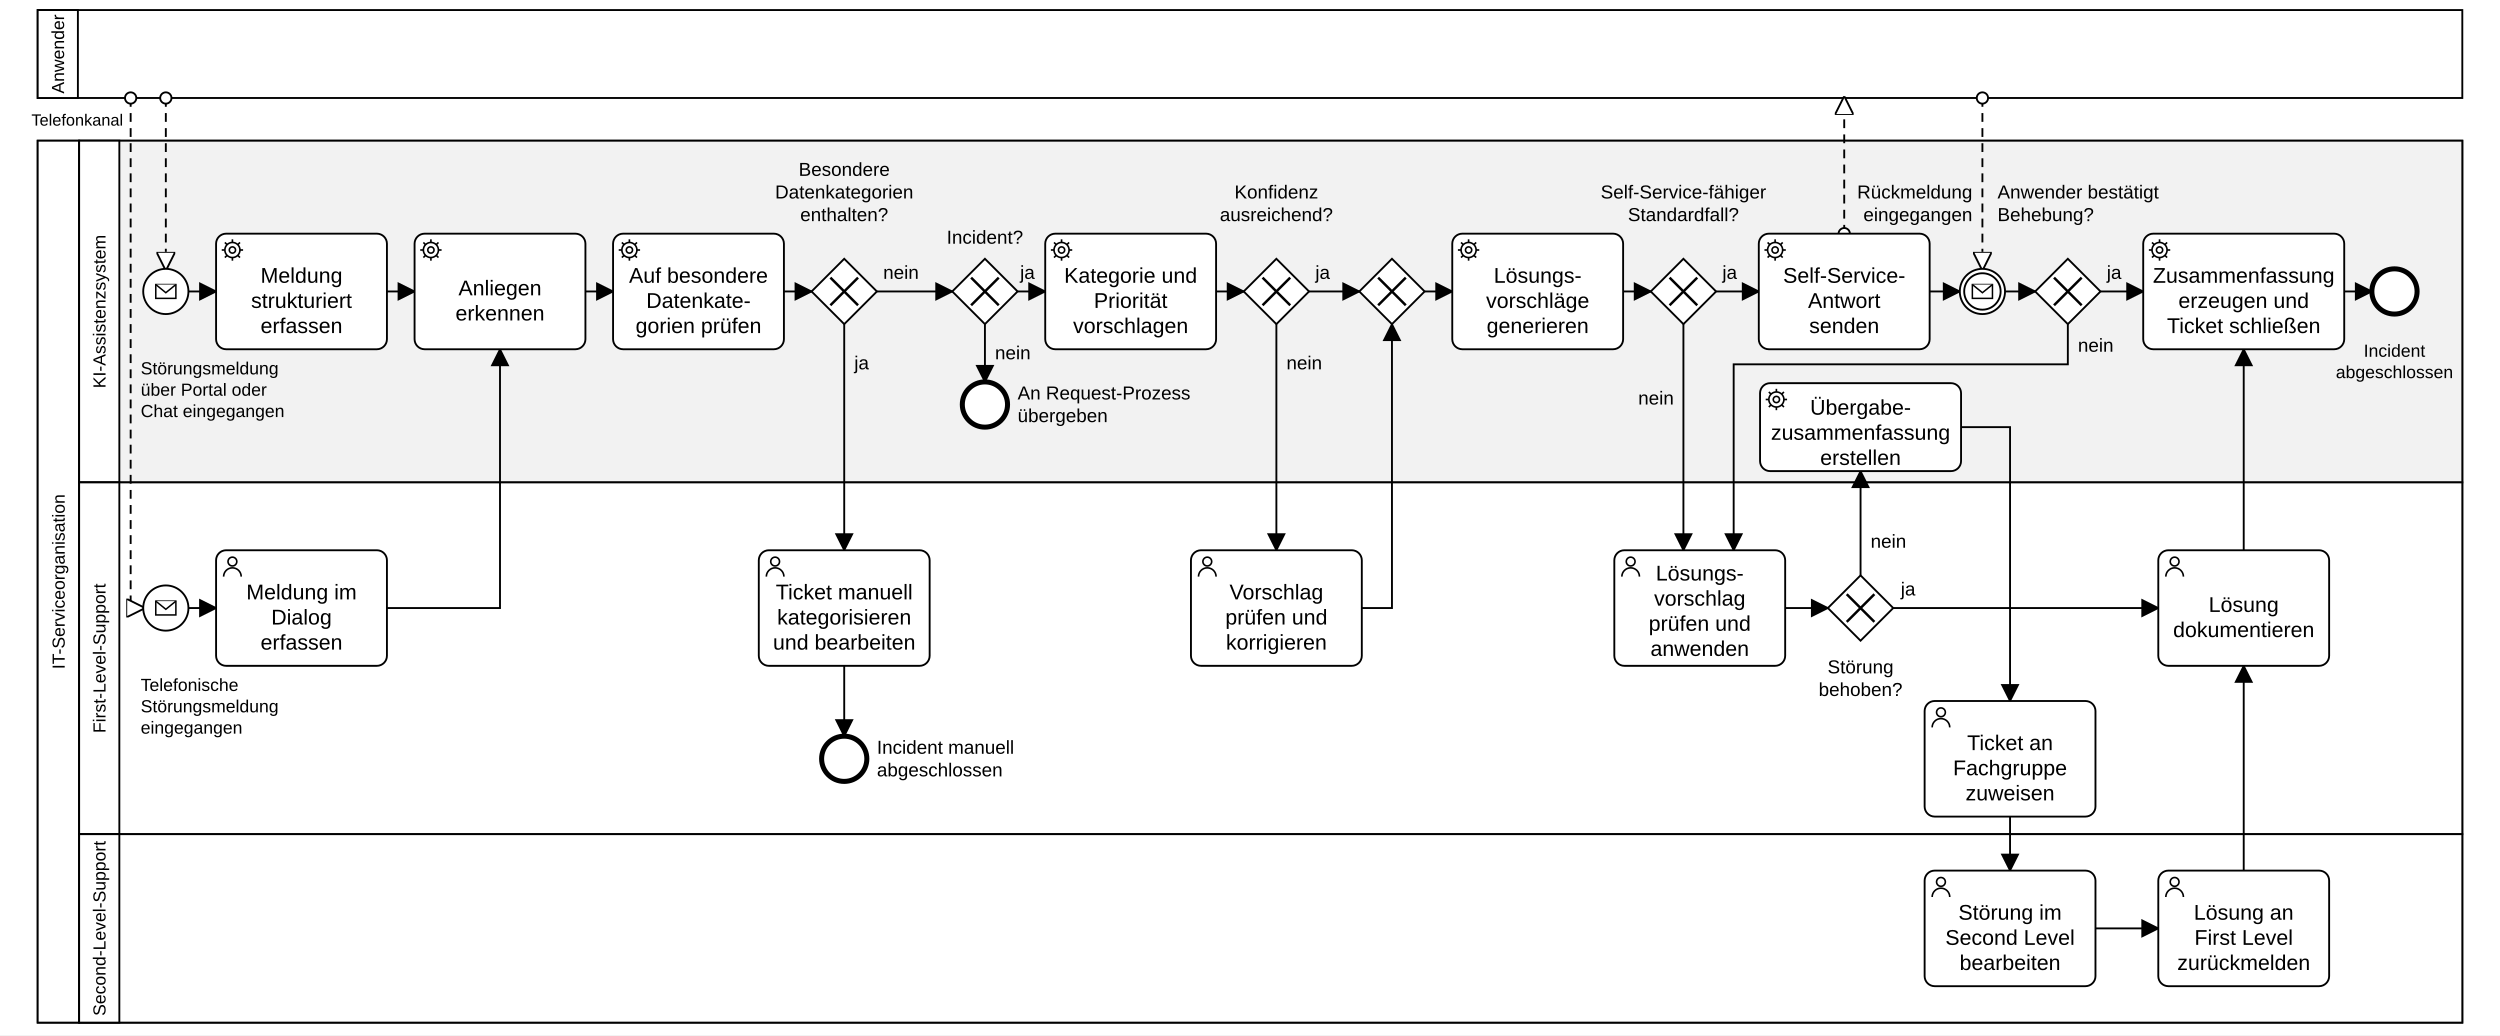
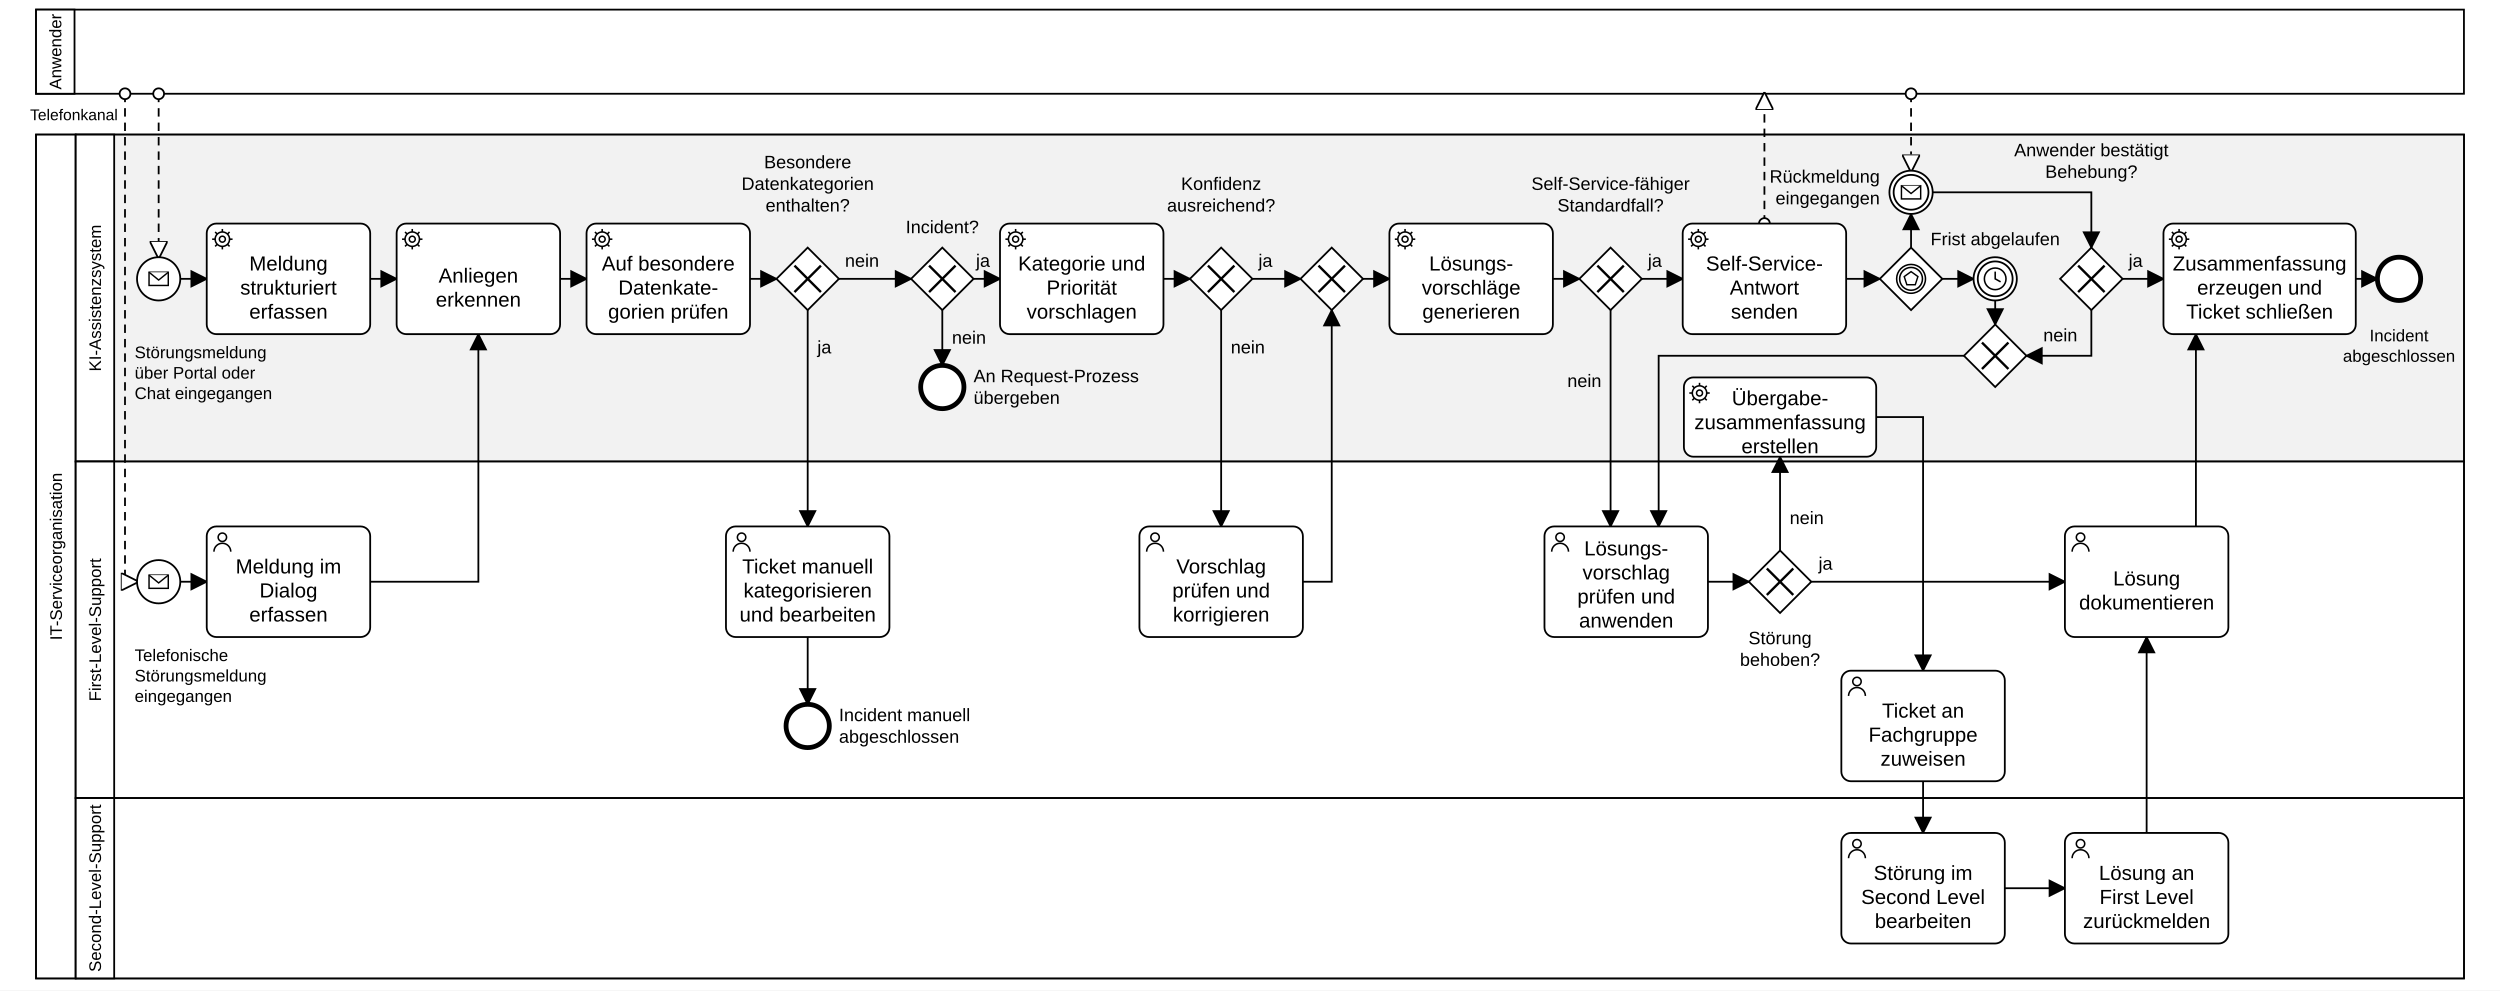
- <svg xmlns="http://www.w3.org/2000/svg" width="1990" height="824" viewBox="0 0 1990 824" font-family="Arial, Helvetica, sans-serif" font-size="14">
-   <rect width="1990" height="824" fill="white" />
+ <svg xmlns="http://www.w3.org/2000/svg" width="2080" height="824" viewBox="0 0 2080 824" font-family="Arial, Helvetica, sans-serif" font-size="14">
+   <rect width="2080" height="824" fill="white" />
  <defs>
    <marker id="arr" markerWidth="10" markerHeight="10" refX="9" refY="5" orient="auto">
      <path d="M0,0 L10,5 L0,10 z" fill="#000" />
    </marker>
    <marker id="arro" markerWidth="10" markerHeight="10" refX="9" refY="5" orient="auto">
      <path d="M0,0 L10,5 L0,10 z" fill="white" stroke="#000" />
    </marker>
    <marker id="dot" markerWidth="8" markerHeight="8" refX="4" refY="4" orient="auto">
      <circle cx="4" cy="4" r="3" fill="white" stroke="#000" />
    </marker>
  </defs>
-   <rect x="30" y="8" width="1930" height="70" fill="white" stroke="#000" stroke-width="1.5" />
+   <rect x="30" y="8" width="2020" height="70" fill="white" stroke="#000" stroke-width="1.5" />
  <rect x="30" y="8" width="32" height="70" fill="white" stroke="#000" stroke-width="1.5" />
  <text x="46.0" y="48.0" text-anchor="middle" font-size="14" transform="rotate(-90 46.0 43.0)">Anwender</text>
-   <rect x="30" y="112" width="1930" height="702" fill="white" stroke="#000" stroke-width="1.5" />
+   <rect x="30" y="112" width="2020" height="702" fill="white" stroke="#000" stroke-width="1.5" />
  <rect x="30" y="112" width="33" height="702" fill="white" stroke="#000" stroke-width="1.5" />
  <text x="46.5" y="468.0" text-anchor="middle" font-size="14" transform="rotate(-90 46.5 463.0)">IT-Serviceorganisation</text>
-   <rect x="63" y="112" width="1897" height="272" fill="#f2f2f2" stroke="#000" stroke-width="1.5" />
+   <rect x="63" y="112" width="1987" height="272" fill="#f2f2f2" stroke="#000" stroke-width="1.5" />
  <rect x="63" y="112" width="32" height="272" fill="white" stroke="#000" stroke-width="1.5" />
  <text x="79.0" y="253.0" text-anchor="middle" font-size="14" transform="rotate(-90 79.0 248.0)">KI-Assistenzsystem</text>
-   <rect x="63" y="384" width="1897" height="280" fill="white" stroke="#000" stroke-width="1.5" />
+   <rect x="63" y="384" width="1987" height="280" fill="white" stroke="#000" stroke-width="1.5" />
  <rect x="63" y="384" width="32" height="280" fill="white" stroke="#000" stroke-width="1.5" />
  <text x="79.0" y="529.0" text-anchor="middle" font-size="14" transform="rotate(-90 79.0 524.0)">First-Level-Support</text>
-   <rect x="63" y="664" width="1897" height="150" fill="white" stroke="#000" stroke-width="1.5" />
+   <rect x="63" y="664" width="1987" height="150" fill="white" stroke="#000" stroke-width="1.5" />
  <rect x="63" y="664" width="32" height="150" fill="white" stroke="#000" stroke-width="1.5" />
  <text x="79.0" y="744.0" text-anchor="middle" font-size="14" transform="rotate(-90 79.0 739.0)">Second-Level-Support</text>
  <path d="M150,232 L172,232" fill="none" stroke="#000" stroke-width="1.5" marker-end="url(#arr)" />
  <path d="M308,232 L330,232" fill="none" stroke="#000" stroke-width="1.5" marker-end="url(#arr)" />
  <path d="M466,232 L488,232" fill="none" stroke="#000" stroke-width="1.5" marker-end="url(#arr)" />
  <path d="M624,232 L646,232" fill="none" stroke="#000" stroke-width="1.5" marker-end="url(#arr)" />
  <path d="M698,232 L758,232" fill="none" stroke="#000" stroke-width="1.5" marker-end="url(#arr)" />
  <path d="M672,258 L672,438.0" fill="none" stroke="#000" stroke-width="1.5" marker-end="url(#arr)" />
  <path d="M810,232 L832,232" fill="none" stroke="#000" stroke-width="1.5" marker-end="url(#arr)" />
  <path d="M784,258 L784,304" fill="none" stroke="#000" stroke-width="1.5" marker-end="url(#arr)" />
  <path d="M968,232 L990,232" fill="none" stroke="#000" stroke-width="1.5" marker-end="url(#arr)" />
  <path d="M1042,232 L1082,232" fill="none" stroke="#000" stroke-width="1.5" marker-end="url(#arr)" />
  <path d="M1016,258 L1016,438.0" fill="none" stroke="#000" stroke-width="1.5" marker-end="url(#arr)" />
  <path d="M1084,484 L1108,484 L1108,258" fill="none" stroke="#000" stroke-width="1.5" marker-end="url(#arr)" />
  <path d="M1134,232 L1156,232" fill="none" stroke="#000" stroke-width="1.5" marker-end="url(#arr)" />
  <path d="M1292,232 L1314,232" fill="none" stroke="#000" stroke-width="1.5" marker-end="url(#arr)" />
  <path d="M1366,232 L1400,232" fill="none" stroke="#000" stroke-width="1.5" marker-end="url(#arr)" />
  <path d="M1340,258 L1340,438.0" fill="none" stroke="#000" stroke-width="1.5" marker-end="url(#arr)" />
-   <path d="M1536,232 L1560,232" fill="none" stroke="#000" stroke-width="1.5" marker-end="url(#arr)" />
-   <path d="M1596,232 L1620,232" fill="none" stroke="#000" stroke-width="1.5" marker-end="url(#arr)" />
-   <path d="M1672,232 L1706,232" fill="none" stroke="#000" stroke-width="1.5" marker-end="url(#arr)" />
-   <path d="M1646,258 L1646,290 L1380,290 L1380,438.0" fill="none" stroke="#000" stroke-width="1.5" marker-end="url(#arr)" />
-   <path d="M1866,232 L1888,232" fill="none" stroke="#000" stroke-width="1.5" marker-end="url(#arr)" />
+   <path d="M1536,232 L1564,232" fill="none" stroke="#000" stroke-width="1.5" marker-end="url(#arr)" />
+   <path d="M1590,206 L1590,178" fill="none" stroke="#000" stroke-width="1.5" marker-end="url(#arr)" />
+   <path d="M1608,160 L1740,160 L1740,206" fill="none" stroke="#000" stroke-width="1.5" marker-end="url(#arr)" />
+   <path d="M1616,232 L1642,232" fill="none" stroke="#000" stroke-width="1.5" marker-end="url(#arr)" />
+   <path d="M1660,250 L1660,270" fill="none" stroke="#000" stroke-width="1.5" marker-end="url(#arr)" />
+   <path d="M1766,232 L1800,232" fill="none" stroke="#000" stroke-width="1.5" marker-end="url(#arr)" />
+   <path d="M1740,258 L1740,296 L1686,296" fill="none" stroke="#000" stroke-width="1.5" marker-end="url(#arr)" />
+   <path d="M1634,296 L1380,296 L1380,438.0" fill="none" stroke="#000" stroke-width="1.5" marker-end="url(#arr)" />
+   <path d="M1960,232 L1978,232" fill="none" stroke="#000" stroke-width="1.5" marker-end="url(#arr)" />
  <path d="M1421,484 L1455,484" fill="none" stroke="#000" stroke-width="1.5" marker-end="url(#arr)" />
  <path d="M1507,484 L1718,484" fill="none" stroke="#000" stroke-width="1.5" marker-end="url(#arr)" />
-   <path d="M1481,458 L1481,375" fill="none" stroke="#000" stroke-width="1.5" marker-end="url(#arr)" />
-   <path d="M1561,340 L1600,340 L1600,558.0" fill="none" stroke="#000" stroke-width="1.5" marker-end="url(#arr)" />
+   <path d="M1481,458 L1481,380" fill="none" stroke="#000" stroke-width="1.5" marker-end="url(#arr)" />
+   <path d="M1561,347 L1600,347 L1600,558.0" fill="none" stroke="#000" stroke-width="1.5" marker-end="url(#arr)" />
  <path d="M1600,650.0 L1600,693.0" fill="none" stroke="#000" stroke-width="1.5" marker-end="url(#arr)" />
  <path d="M1668,739 L1718,739" fill="none" stroke="#000" stroke-width="1.5" marker-end="url(#arr)" />
  <path d="M1786,693.0 L1786,530.0" fill="none" stroke="#000" stroke-width="1.5" marker-end="url(#arr)" />
-   <path d="M1786,438.0 L1786,278.0" fill="none" stroke="#000" stroke-width="1.5" marker-end="url(#arr)" />
+   <path d="M1827,438.0 L1827,278.0" fill="none" stroke="#000" stroke-width="1.5" marker-end="url(#arr)" />
  <path d="M150,484 L172,484" fill="none" stroke="#000" stroke-width="1.5" marker-end="url(#arr)" />
  <path d="M308,484 L398,484 L398,278.0" fill="none" stroke="#000" stroke-width="1.5" marker-end="url(#arr)" />
  <path d="M672,530.0 L672,586" fill="none" stroke="#000" stroke-width="1.5" marker-end="url(#arr)" />
  <path d="M132,78 L132,214" fill="none" stroke="#000" stroke-width="1.5" stroke-dasharray="7,5" marker-end="url(#arro)" marker-start="url(#dot)" />
  <path d="M104,78 L104,484 L114,484" fill="none" stroke="#000" stroke-width="1.5" stroke-dasharray="7,5" marker-end="url(#arro)" marker-start="url(#dot)" />
  <path d="M1468,186.0 L1468,78" fill="none" stroke="#000" stroke-width="1.5" stroke-dasharray="7,5" marker-end="url(#arro)" marker-start="url(#dot)" />
-   <path d="M1578,78 L1578,214" fill="none" stroke="#000" stroke-width="1.5" stroke-dasharray="7,5" marker-end="url(#arro)" marker-start="url(#dot)" />
+   <path d="M1590,78 L1590,142" fill="none" stroke="#000" stroke-width="1.5" stroke-dasharray="7,5" marker-end="url(#arro)" marker-start="url(#dot)" />
  <circle cx="132" cy="232" r="18" fill="white" stroke="#000" stroke-width="1.5" />
  <g transform="translate(132,232)" stroke="#000" stroke-width="1.2" fill="white">
    <rect x="-8" y="-5.5" width="16" height="11" />
    <path d="M-8,-5.5 L0,1 L8,-5.5" />
  </g>
  <rect x="172.0" y="186.0" width="136" height="92" rx="8" fill="white" stroke="#000" stroke-width="1.5" />
  <g transform="translate(185.0,199.0)" stroke="#000" stroke-width="1.3" fill="white">
    <circle r="6" />
    <circle r="2.5" />
    <line x1="6" y1="0" x2="8.5" y2="0" />
    <line x1="4.24" y1="4.24" x2="6.01" y2="6.01" />
    <line x1="0" y1="6" x2="0" y2="8.5" />
    <line x1="-4.24" y1="4.24" x2="-6.01" y2="6.01" />
    <line x1="-6" y1="0" x2="-8.5" y2="0" />
    <line x1="-4.24" y1="-4.24" x2="-6.01" y2="-6.01" />
    <line x1="0" y1="-6" x2="0" y2="-8.5" />
    <line x1="4.24" y1="-4.24" x2="6.01" y2="-6.01" />
  </g>
  <text x="240" y="225.1" text-anchor="middle" font-size="17">Meldung</text>
  <text x="240" y="245.1" text-anchor="middle" font-size="17">strukturiert</text>
  <text x="240" y="265.1" text-anchor="middle" font-size="17">erfassen</text>
  <rect x="330.0" y="186.0" width="136" height="92" rx="8" fill="white" stroke="#000" stroke-width="1.5" />
  <g transform="translate(343.0,199.0)" stroke="#000" stroke-width="1.3" fill="white">
    <circle r="6" />
    <circle r="2.5" />
    <line x1="6" y1="0" x2="8.5" y2="0" />
    <line x1="4.24" y1="4.24" x2="6.01" y2="6.01" />
    <line x1="0" y1="6" x2="0" y2="8.5" />
    <line x1="-4.24" y1="4.24" x2="-6.01" y2="6.01" />
    <line x1="-6" y1="0" x2="-8.5" y2="0" />
    <line x1="-4.24" y1="-4.24" x2="-6.01" y2="-6.01" />
    <line x1="0" y1="-6" x2="0" y2="-8.5" />
    <line x1="4.24" y1="-4.24" x2="6.01" y2="-6.01" />
  </g>
  <text x="398" y="235.1" text-anchor="middle" font-size="17">Anliegen</text>
  <text x="398" y="255.1" text-anchor="middle" font-size="17">erkennen</text>
  <rect x="488.0" y="186.0" width="136" height="92" rx="8" fill="white" stroke="#000" stroke-width="1.5" />
  <g transform="translate(501.0,199.0)" stroke="#000" stroke-width="1.3" fill="white">
    <circle r="6" />
    <circle r="2.5" />
    <line x1="6" y1="0" x2="8.5" y2="0" />
    <line x1="4.24" y1="4.24" x2="6.01" y2="6.01" />
    <line x1="0" y1="6" x2="0" y2="8.5" />
    <line x1="-4.24" y1="4.24" x2="-6.01" y2="6.01" />
    <line x1="-6" y1="0" x2="-8.5" y2="0" />
    <line x1="-4.24" y1="-4.24" x2="-6.01" y2="-6.01" />
    <line x1="0" y1="-6" x2="0" y2="-8.5" />
    <line x1="4.24" y1="-4.24" x2="6.01" y2="-6.01" />
  </g>
  <text x="556" y="225.1" text-anchor="middle" font-size="17">Auf besondere</text>
  <text x="556" y="245.1" text-anchor="middle" font-size="17">Datenkate-</text>
  <text x="556" y="265.1" text-anchor="middle" font-size="17">gorien prüfen</text>
  <polygon points="672,206 698,232 672,258 646,232" fill="white" stroke="#000" stroke-width="1.5" />
  <path d="M661,221 L683,243 M683,221 L661,243" stroke="#000" stroke-width="2" />
  <polygon points="784,206 810,232 784,258 758,232" fill="white" stroke="#000" stroke-width="1.5" />
  <path d="M773,221 L795,243 M795,221 L773,243" stroke="#000" stroke-width="2" />
  <circle cx="784" cy="322" r="18" fill="white" stroke="#000" stroke-width="4" />
  <rect x="832.0" y="186.0" width="136" height="92" rx="8" fill="white" stroke="#000" stroke-width="1.5" />
  <g transform="translate(845.0,199.0)" stroke="#000" stroke-width="1.3" fill="white">
    <circle r="6" />
    <circle r="2.5" />
    <line x1="6" y1="0" x2="8.5" y2="0" />
    <line x1="4.24" y1="4.24" x2="6.01" y2="6.01" />
    <line x1="0" y1="6" x2="0" y2="8.5" />
    <line x1="-4.24" y1="4.24" x2="-6.01" y2="6.01" />
    <line x1="-6" y1="0" x2="-8.5" y2="0" />
    <line x1="-4.24" y1="-4.24" x2="-6.01" y2="-6.01" />
    <line x1="0" y1="-6" x2="0" y2="-8.5" />
    <line x1="4.24" y1="-4.24" x2="6.01" y2="-6.01" />
  </g>
  <text x="900" y="225.1" text-anchor="middle" font-size="17">Kategorie und</text>
  <text x="900" y="245.1" text-anchor="middle" font-size="17">Priorität</text>
  <text x="900" y="265.1" text-anchor="middle" font-size="17">vorschlagen</text>
  <polygon points="1016,206 1042,232 1016,258 990,232" fill="white" stroke="#000" stroke-width="1.5" />
  <path d="M1005,221 L1027,243 M1027,221 L1005,243" stroke="#000" stroke-width="2" />
  <polygon points="1108,206 1134,232 1108,258 1082,232" fill="white" stroke="#000" stroke-width="1.5" />
  <path d="M1097,221 L1119,243 M1119,221 L1097,243" stroke="#000" stroke-width="2" />
  <rect x="1156.0" y="186.0" width="136" height="92" rx="8" fill="white" stroke="#000" stroke-width="1.5" />
  <g transform="translate(1169.0,199.0)" stroke="#000" stroke-width="1.3" fill="white">
    <circle r="6" />
    <circle r="2.5" />
    <line x1="6" y1="0" x2="8.5" y2="0" />
    <line x1="4.24" y1="4.24" x2="6.01" y2="6.01" />
    <line x1="0" y1="6" x2="0" y2="8.5" />
    <line x1="-4.24" y1="4.24" x2="-6.01" y2="6.01" />
    <line x1="-6" y1="0" x2="-8.5" y2="0" />
    <line x1="-4.24" y1="-4.24" x2="-6.01" y2="-6.01" />
    <line x1="0" y1="-6" x2="0" y2="-8.5" />
    <line x1="4.24" y1="-4.24" x2="6.01" y2="-6.01" />
  </g>
  <text x="1224" y="225.1" text-anchor="middle" font-size="17">Lösungs-</text>
  <text x="1224" y="245.1" text-anchor="middle" font-size="17">vorschläge</text>
  <text x="1224" y="265.1" text-anchor="middle" font-size="17">generieren</text>
  <polygon points="1340,206 1366,232 1340,258 1314,232" fill="white" stroke="#000" stroke-width="1.5" />
  <path d="M1329,221 L1351,243 M1351,221 L1329,243" stroke="#000" stroke-width="2" />
  <rect x="1400.0" y="186.0" width="136" height="92" rx="8" fill="white" stroke="#000" stroke-width="1.5" />
  <g transform="translate(1413.0,199.0)" stroke="#000" stroke-width="1.3" fill="white">
    <circle r="6" />
    <circle r="2.5" />
    <line x1="6" y1="0" x2="8.5" y2="0" />
    <line x1="4.24" y1="4.24" x2="6.01" y2="6.01" />
    <line x1="0" y1="6" x2="0" y2="8.5" />
    <line x1="-4.24" y1="4.24" x2="-6.01" y2="6.01" />
    <line x1="-6" y1="0" x2="-8.5" y2="0" />
    <line x1="-4.24" y1="-4.24" x2="-6.01" y2="-6.01" />
    <line x1="0" y1="-6" x2="0" y2="-8.5" />
    <line x1="4.24" y1="-4.24" x2="6.01" y2="-6.01" />
  </g>
  <text x="1468" y="225.1" text-anchor="middle" font-size="17">Self-Service-</text>
  <text x="1468" y="245.1" text-anchor="middle" font-size="17">Antwort</text>
  <text x="1468" y="265.1" text-anchor="middle" font-size="17">senden</text>
-   <circle cx="1578" cy="232" r="18" fill="white" stroke="#000" stroke-width="1.5" />
-   <circle cx="1578" cy="232" r="14.5" fill="white" stroke="#000" stroke-width="1.5" />
-   <g transform="translate(1578,232)" stroke="#000" stroke-width="1.2" fill="white">
+   <polygon points="1590,206 1616,232 1590,258 1564,232" fill="white" stroke="#000" stroke-width="1.5" />
+   <circle cx="1590" cy="232" r="12" fill="white" stroke="#000" stroke-width="1.3" />
+   <circle cx="1590" cy="232" r="9.5" fill="white" stroke="#000" stroke-width="1.3" />
+   <polygon points="1590.0,226.0 1595.7,230.1 1593.5,236.9 1586.5,236.9 1584.3,230.1" fill="white" stroke="#000" stroke-width="1.2" />
+   <circle cx="1590" cy="160" r="18" fill="white" stroke="#000" stroke-width="1.5" />
+   <circle cx="1590" cy="160" r="14.5" fill="white" stroke="#000" stroke-width="1.5" />
+   <g transform="translate(1590,160)" stroke="#000" stroke-width="1.2" fill="white">
    <rect x="-8" y="-5.5" width="16" height="11" />
    <path d="M-8,-5.5 L0,1 L8,-5.5" />
  </g>
-   <polygon points="1646,206 1672,232 1646,258 1620,232" fill="white" stroke="#000" stroke-width="1.5" />
-   <path d="M1635,221 L1657,243 M1657,221 L1635,243" stroke="#000" stroke-width="2" />
-   <rect x="1706.0" y="186.0" width="160" height="92" rx="8" fill="white" stroke="#000" stroke-width="1.5" />
-   <g transform="translate(1719.0,199.0)" stroke="#000" stroke-width="1.3" fill="white">
-     <circle r="6" />
-     <circle r="2.5" />
-     <line x1="6" y1="0" x2="8.5" y2="0" />
-     <line x1="4.24" y1="4.24" x2="6.01" y2="6.01" />
-     <line x1="0" y1="6" x2="0" y2="8.5" />
-     <line x1="-4.24" y1="4.24" x2="-6.01" y2="6.01" />
-     <line x1="-6" y1="0" x2="-8.5" y2="0" />
-     <line x1="-4.24" y1="-4.24" x2="-6.01" y2="-6.01" />
-     <line x1="0" y1="-6" x2="0" y2="-8.5" />
-     <line x1="4.24" y1="-4.24" x2="6.01" y2="-6.01" />
-   </g>
-   <text x="1786" y="225.1" text-anchor="middle" font-size="17">Zusammenfassung</text>
-   <text x="1786" y="245.1" text-anchor="middle" font-size="17">erzeugen und</text>
-   <text x="1786" y="265.1" text-anchor="middle" font-size="17">Ticket schließen</text>
-   <circle cx="1906" cy="232" r="18" fill="white" stroke="#000" stroke-width="4" />
-   <rect x="1401.0" y="305.0" width="160" height="70" rx="8" fill="white" stroke="#000" stroke-width="1.5" />
-   <g transform="translate(1414.0,318.0)" stroke="#000" stroke-width="1.3" fill="white">
-     <circle r="6" />
-     <circle r="2.5" />
-     <line x1="6" y1="0" x2="8.5" y2="0" />
-     <line x1="4.24" y1="4.24" x2="6.01" y2="6.01" />
-     <line x1="0" y1="6" x2="0" y2="8.5" />
-     <line x1="-4.24" y1="4.24" x2="-6.01" y2="6.01" />
-     <line x1="-6" y1="0" x2="-8.5" y2="0" />
-     <line x1="-4.24" y1="-4.24" x2="-6.01" y2="-6.01" />
-     <line x1="0" y1="-6" x2="0" y2="-8.5" />
-     <line x1="4.24" y1="-4.24" x2="6.01" y2="-6.01" />
-   </g>
-   <text x="1481" y="330.1" text-anchor="middle" font-size="17">Übergabe-</text>
-   <text x="1481" y="350.1" text-anchor="middle" font-size="17">zusammenfassung</text>
-   <text x="1481" y="370.1" text-anchor="middle" font-size="17">erstellen</text>
+   <circle cx="1660" cy="232" r="18" fill="white" stroke="#000" stroke-width="1.5" />
+   <circle cx="1660" cy="232" r="14.5" fill="white" stroke="#000" stroke-width="1.5" />
+   <circle cx="1660" cy="232" r="9" fill="white" stroke="#000" stroke-width="1.3" />
+   <path d="M1660,226 L1660,232 L1664.5,234.5" fill="none" stroke="#000" stroke-width="1.3" />
+   <polygon points="1660,270 1686,296 1660,322 1634,296" fill="white" stroke="#000" stroke-width="1.5" />
+   <path d="M1649,285 L1671,307 M1671,285 L1649,307" stroke="#000" stroke-width="2" />
+   <polygon points="1740,206 1766,232 1740,258 1714,232" fill="white" stroke="#000" stroke-width="1.5" />
+   <path d="M1729,221 L1751,243 M1751,221 L1729,243" stroke="#000" stroke-width="2" />
+   <rect x="1800.0" y="186.0" width="160" height="92" rx="8" fill="white" stroke="#000" stroke-width="1.5" />
+   <g transform="translate(1813.0,199.0)" stroke="#000" stroke-width="1.3" fill="white">
+     <circle r="6" />
+     <circle r="2.5" />
+     <line x1="6" y1="0" x2="8.5" y2="0" />
+     <line x1="4.24" y1="4.24" x2="6.01" y2="6.01" />
+     <line x1="0" y1="6" x2="0" y2="8.5" />
+     <line x1="-4.24" y1="4.24" x2="-6.01" y2="6.01" />
+     <line x1="-6" y1="0" x2="-8.5" y2="0" />
+     <line x1="-4.24" y1="-4.24" x2="-6.01" y2="-6.01" />
+     <line x1="0" y1="-6" x2="0" y2="-8.5" />
+     <line x1="4.24" y1="-4.24" x2="6.01" y2="-6.01" />
+   </g>
+   <text x="1880" y="225.1" text-anchor="middle" font-size="17">Zusammenfassung</text>
+   <text x="1880" y="245.1" text-anchor="middle" font-size="17">erzeugen und</text>
+   <text x="1880" y="265.1" text-anchor="middle" font-size="17">Ticket schließen</text>
+   <circle cx="1996" cy="232" r="18" fill="white" stroke="#000" stroke-width="4" />
+   <rect x="1401.0" y="314.0" width="160" height="66" rx="8" fill="white" stroke="#000" stroke-width="1.5" />
+   <g transform="translate(1414.0,327.0)" stroke="#000" stroke-width="1.3" fill="white">
+     <circle r="6" />
+     <circle r="2.5" />
+     <line x1="6" y1="0" x2="8.5" y2="0" />
+     <line x1="4.24" y1="4.24" x2="6.01" y2="6.01" />
+     <line x1="0" y1="6" x2="0" y2="8.5" />
+     <line x1="-4.24" y1="4.24" x2="-6.01" y2="6.01" />
+     <line x1="-6" y1="0" x2="-8.5" y2="0" />
+     <line x1="-4.24" y1="-4.24" x2="-6.01" y2="-6.01" />
+     <line x1="0" y1="-6" x2="0" y2="-8.5" />
+     <line x1="4.24" y1="-4.24" x2="6.01" y2="-6.01" />
+   </g>
+   <text x="1481" y="337.1" text-anchor="middle" font-size="17">Übergabe-</text>
+   <text x="1481" y="357.1" text-anchor="middle" font-size="17">zusammenfassung</text>
+   <text x="1481" y="377.1" text-anchor="middle" font-size="17">erstellen</text>
  <circle cx="132" cy="484" r="18" fill="white" stroke="#000" stroke-width="1.5" />
  <g transform="translate(132,484)" stroke="#000" stroke-width="1.2" fill="white">
    <rect x="-8" y="-5.5" width="16" height="11" />
    <path d="M-8,-5.5 L0,1 L8,-5.5" />
  </g>
  <rect x="172.0" y="438.0" width="136" height="92" rx="8" fill="white" stroke="#000" stroke-width="1.5" />
  <g transform="translate(185.0,451.0)" stroke="#000" stroke-width="1.3" fill="white">
    <circle cy="-4" r="3.5" />
    <path d="M-7,8 a7,7 0 0 1 14,0" />
  </g>
  <text x="240" y="477.1" text-anchor="middle" font-size="17">Meldung im</text>
  <text x="240" y="497.1" text-anchor="middle" font-size="17">Dialog</text>
  <text x="240" y="517.1" text-anchor="middle" font-size="17">erfassen</text>
  <rect x="604.0" y="438.0" width="136" height="92" rx="8" fill="white" stroke="#000" stroke-width="1.5" />
  <g transform="translate(617.0,451.0)" stroke="#000" stroke-width="1.3" fill="white">
    <circle cy="-4" r="3.5" />
    <path d="M-7,8 a7,7 0 0 1 14,0" />
  </g>
  <text x="672" y="477.1" text-anchor="middle" font-size="17">Ticket manuell</text>
  <text x="672" y="497.1" text-anchor="middle" font-size="17">kategorisieren</text>
  <text x="672" y="517.1" text-anchor="middle" font-size="17">und bearbeiten</text>
  <circle cx="672" cy="604" r="18" fill="white" stroke="#000" stroke-width="4" />
  <rect x="948.0" y="438.0" width="136" height="92" rx="8" fill="white" stroke="#000" stroke-width="1.5" />
  <g transform="translate(961.0,451.0)" stroke="#000" stroke-width="1.3" fill="white">
    <circle cy="-4" r="3.5" />
    <path d="M-7,8 a7,7 0 0 1 14,0" />
  </g>
  <text x="1016" y="477.1" text-anchor="middle" font-size="17">Vorschlag</text>
  <text x="1016" y="497.1" text-anchor="middle" font-size="17">prüfen und</text>
  <text x="1016" y="517.1" text-anchor="middle" font-size="17">korrigieren</text>
  <rect x="1285.0" y="438.0" width="136" height="92" rx="8" fill="white" stroke="#000" stroke-width="1.5" />
  <g transform="translate(1298.0,451.0)" stroke="#000" stroke-width="1.3" fill="white">
    <circle cy="-4" r="3.5" />
    <path d="M-7,8 a7,7 0 0 1 14,0" />
  </g>
  <text x="1353" y="462.1" text-anchor="middle" font-size="17">Lösungs-</text>
  <text x="1353" y="482.1" text-anchor="middle" font-size="17">vorschlag</text>
  <text x="1353" y="502.1" text-anchor="middle" font-size="17">prüfen und</text>
  <text x="1353" y="522.1" text-anchor="middle" font-size="17">anwenden</text>
  <polygon points="1481,458 1507,484 1481,510 1455,484" fill="white" stroke="#000" stroke-width="1.5" />
  <path d="M1470,473 L1492,495 M1492,473 L1470,495" stroke="#000" stroke-width="2" />
  <rect x="1718.0" y="438.0" width="136" height="92" rx="8" fill="white" stroke="#000" stroke-width="1.5" />
  <g transform="translate(1731.0,451.0)" stroke="#000" stroke-width="1.3" fill="white">
    <circle cy="-4" r="3.5" />
    <path d="M-7,8 a7,7 0 0 1 14,0" />
  </g>
  <text x="1786" y="487.1" text-anchor="middle" font-size="17">Lösung</text>
  <text x="1786" y="507.1" text-anchor="middle" font-size="17">dokumentieren</text>
  <rect x="1532.0" y="558.0" width="136" height="92" rx="8" fill="white" stroke="#000" stroke-width="1.5" />
  <g transform="translate(1545.0,571.0)" stroke="#000" stroke-width="1.3" fill="white">
    <circle cy="-4" r="3.5" />
    <path d="M-7,8 a7,7 0 0 1 14,0" />
  </g>
  <text x="1600" y="597.1" text-anchor="middle" font-size="17">Ticket an</text>
  <text x="1600" y="617.1" text-anchor="middle" font-size="17">Fachgruppe</text>
  <text x="1600" y="637.1" text-anchor="middle" font-size="17">zuweisen</text>
  <rect x="1532.0" y="693.0" width="136" height="92" rx="8" fill="white" stroke="#000" stroke-width="1.5" />
  <g transform="translate(1545.0,706.0)" stroke="#000" stroke-width="1.3" fill="white">
    <circle cy="-4" r="3.5" />
    <path d="M-7,8 a7,7 0 0 1 14,0" />
  </g>
  <text x="1600" y="732.1" text-anchor="middle" font-size="17">Störung im</text>
  <text x="1600" y="752.1" text-anchor="middle" font-size="17">Second Level</text>
  <text x="1600" y="772.1" text-anchor="middle" font-size="17">bearbeiten</text>
  <rect x="1718.0" y="693.0" width="136" height="92" rx="8" fill="white" stroke="#000" stroke-width="1.5" />
  <g transform="translate(1731.0,706.0)" stroke="#000" stroke-width="1.3" fill="white">
    <circle cy="-4" r="3.5" />
    <path d="M-7,8 a7,7 0 0 1 14,0" />
  </g>
  <text x="1786" y="732.1" text-anchor="middle" font-size="17">Lösung an</text>
  <text x="1786" y="752.1" text-anchor="middle" font-size="17">First Level</text>
  <text x="1786" y="772.1" text-anchor="middle" font-size="17">zurückmelden</text>
  <text x="672" y="140" text-anchor="middle" font-size="15">Besondere</text>
  <text x="672" y="158" text-anchor="middle" font-size="15">Datenkategorien</text>
  <text x="672" y="176" text-anchor="middle" font-size="15">enthalten?</text>
  <text x="784" y="194" text-anchor="middle" font-size="15">Incident?</text>
  <text x="1016" y="158" text-anchor="middle" font-size="15">Konfidenz</text>
  <text x="1016" y="176" text-anchor="middle" font-size="15">ausreichend?</text>
  <text x="1340" y="158" text-anchor="middle" font-size="15">Self-Service-fähiger</text>
  <text x="1340" y="176" text-anchor="middle" font-size="15">Standardfall?</text>
-   <text x="1570" y="158" text-anchor="end" font-size="15">Rückmeldung</text>
-   <text x="1570" y="176" text-anchor="end" font-size="15">eingegangen</text>
-   <text x="1590" y="158" text-anchor="start" font-size="15">Anwender bestätigt</text>
-   <text x="1590" y="176" text-anchor="start" font-size="15">Behebung?</text>
+   <text x="1564" y="152" text-anchor="end" font-size="15">Rückmeldung</text>
+   <text x="1564" y="170" text-anchor="end" font-size="15">eingegangen</text>
+   <text x="1660" y="204" text-anchor="middle" font-size="15">Frist abgelaufen</text>
+   <text x="1740" y="130" text-anchor="middle" font-size="15">Anwender bestätigt</text>
+   <text x="1740" y="148" text-anchor="middle" font-size="15">Behebung?</text>
  <text x="1481" y="536" text-anchor="middle" font-size="15">Störung</text>
  <text x="1481" y="554" text-anchor="middle" font-size="15">behoben?</text>
  <text x="112" y="298" text-anchor="start" font-size="14">Störungsmeldung</text>
  <text x="112" y="315" text-anchor="start" font-size="14">über Portal oder</text>
  <text x="112" y="332" text-anchor="start" font-size="14">Chat eingegangen</text>
  <text x="112" y="550" text-anchor="start" font-size="14">Telefonische</text>
  <text x="112" y="567" text-anchor="start" font-size="14">Störungsmeldung</text>
  <text x="112" y="584" text-anchor="start" font-size="14">eingegangen</text>
-   <text x="1906" y="284" text-anchor="middle" font-size="14">Incident</text>
-   <text x="1906" y="301" text-anchor="middle" font-size="14">abgeschlossen</text>
+   <text x="1996" y="284" text-anchor="middle" font-size="14">Incident</text>
+   <text x="1996" y="301" text-anchor="middle" font-size="14">abgeschlossen</text>
  <text x="810" y="318" text-anchor="start" font-size="15">An Request-Prozess</text>
  <text x="810" y="336" text-anchor="start" font-size="15">übergeben</text>
  <text x="698" y="600" text-anchor="start" font-size="15">Incident manuell</text>
  <text x="698" y="618" text-anchor="start" font-size="15">abgeschlossen</text>
  <text x="98" y="100" text-anchor="end" font-size="13">Telefonkanal</text>
  <text x="703" y="222" text-anchor="start" font-size="15">nein</text>
  <text x="680" y="294" text-anchor="start" font-size="15">ja</text>
  <text x="812" y="222" text-anchor="start" font-size="15">ja</text>
  <text x="792" y="286" text-anchor="start" font-size="15">nein</text>
  <text x="1047" y="222" text-anchor="start" font-size="15">ja</text>
  <text x="1024" y="294" text-anchor="start" font-size="15">nein</text>
  <text x="1371" y="222" text-anchor="start" font-size="15">ja</text>
  <text x="1304" y="322" text-anchor="start" font-size="15">nein</text>
-   <text x="1677" y="222" text-anchor="start" font-size="15">ja</text>
-   <text x="1654" y="280" text-anchor="start" font-size="15">nein</text>
+   <text x="1771" y="222" text-anchor="start" font-size="15">ja</text>
+   <text x="1700" y="284" text-anchor="start" font-size="15">nein</text>
  <text x="1513" y="474" text-anchor="start" font-size="15">ja</text>
  <text x="1489" y="436" text-anchor="start" font-size="15">nein</text>
</svg>
